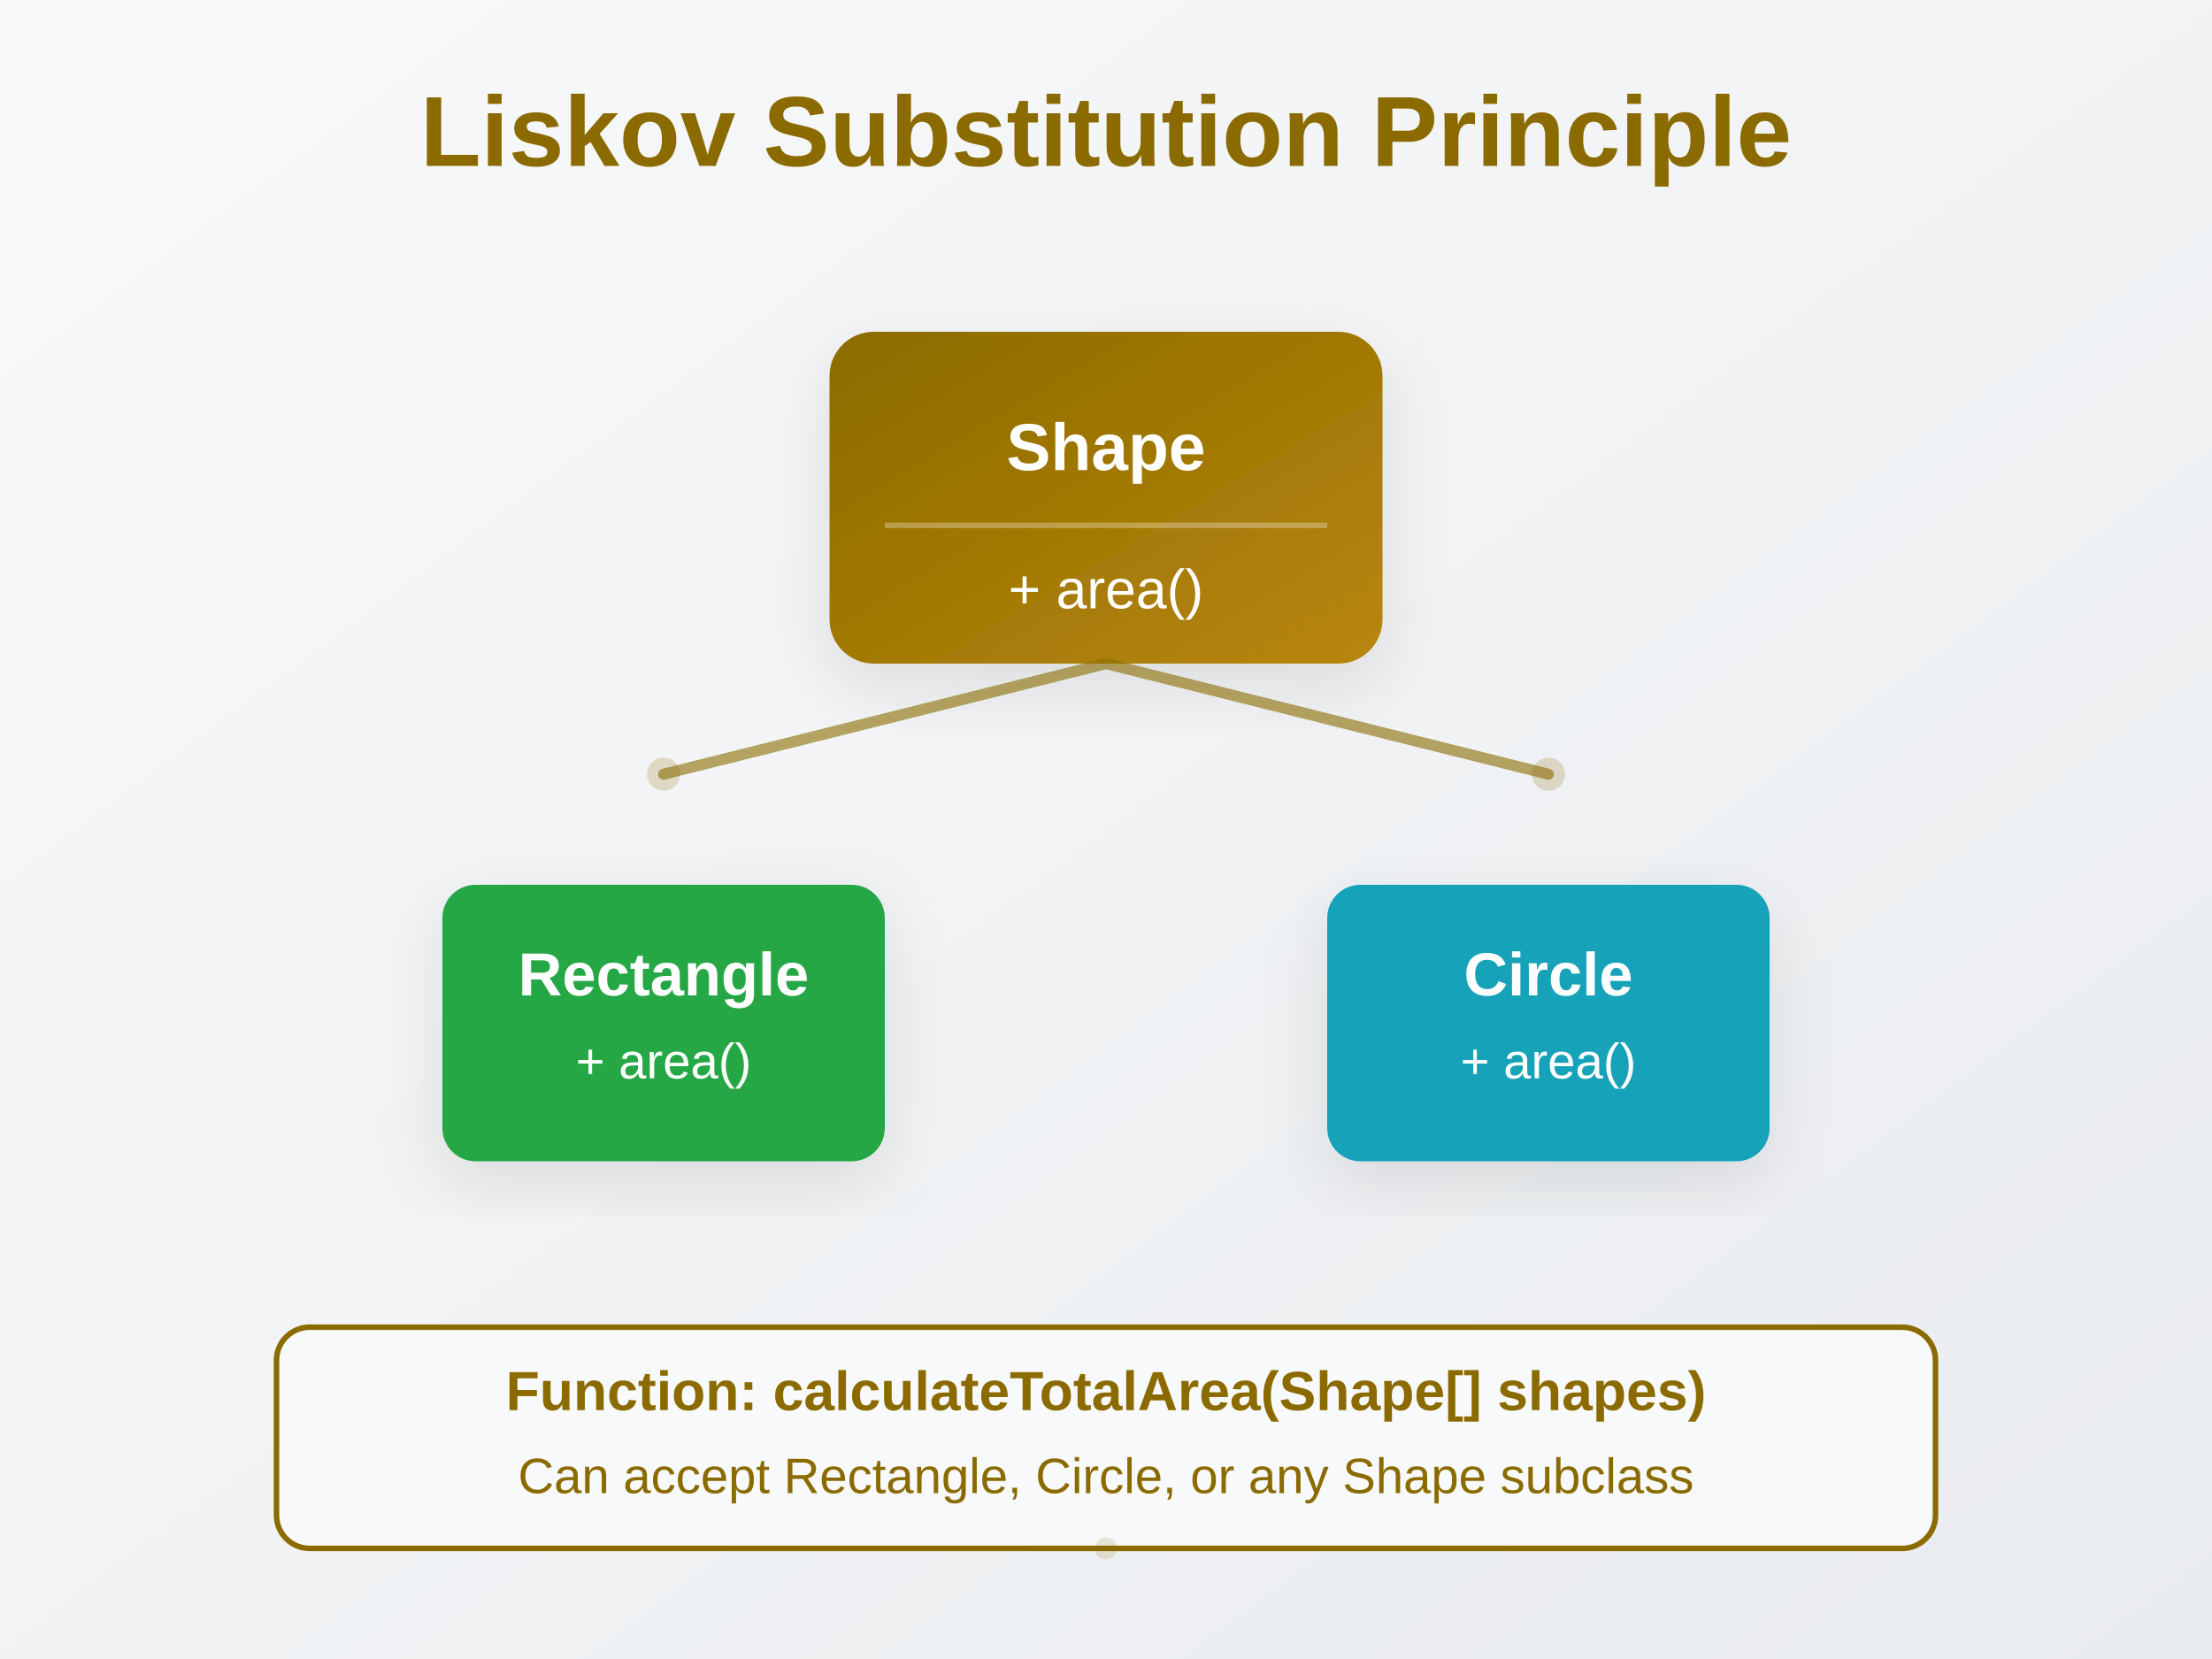
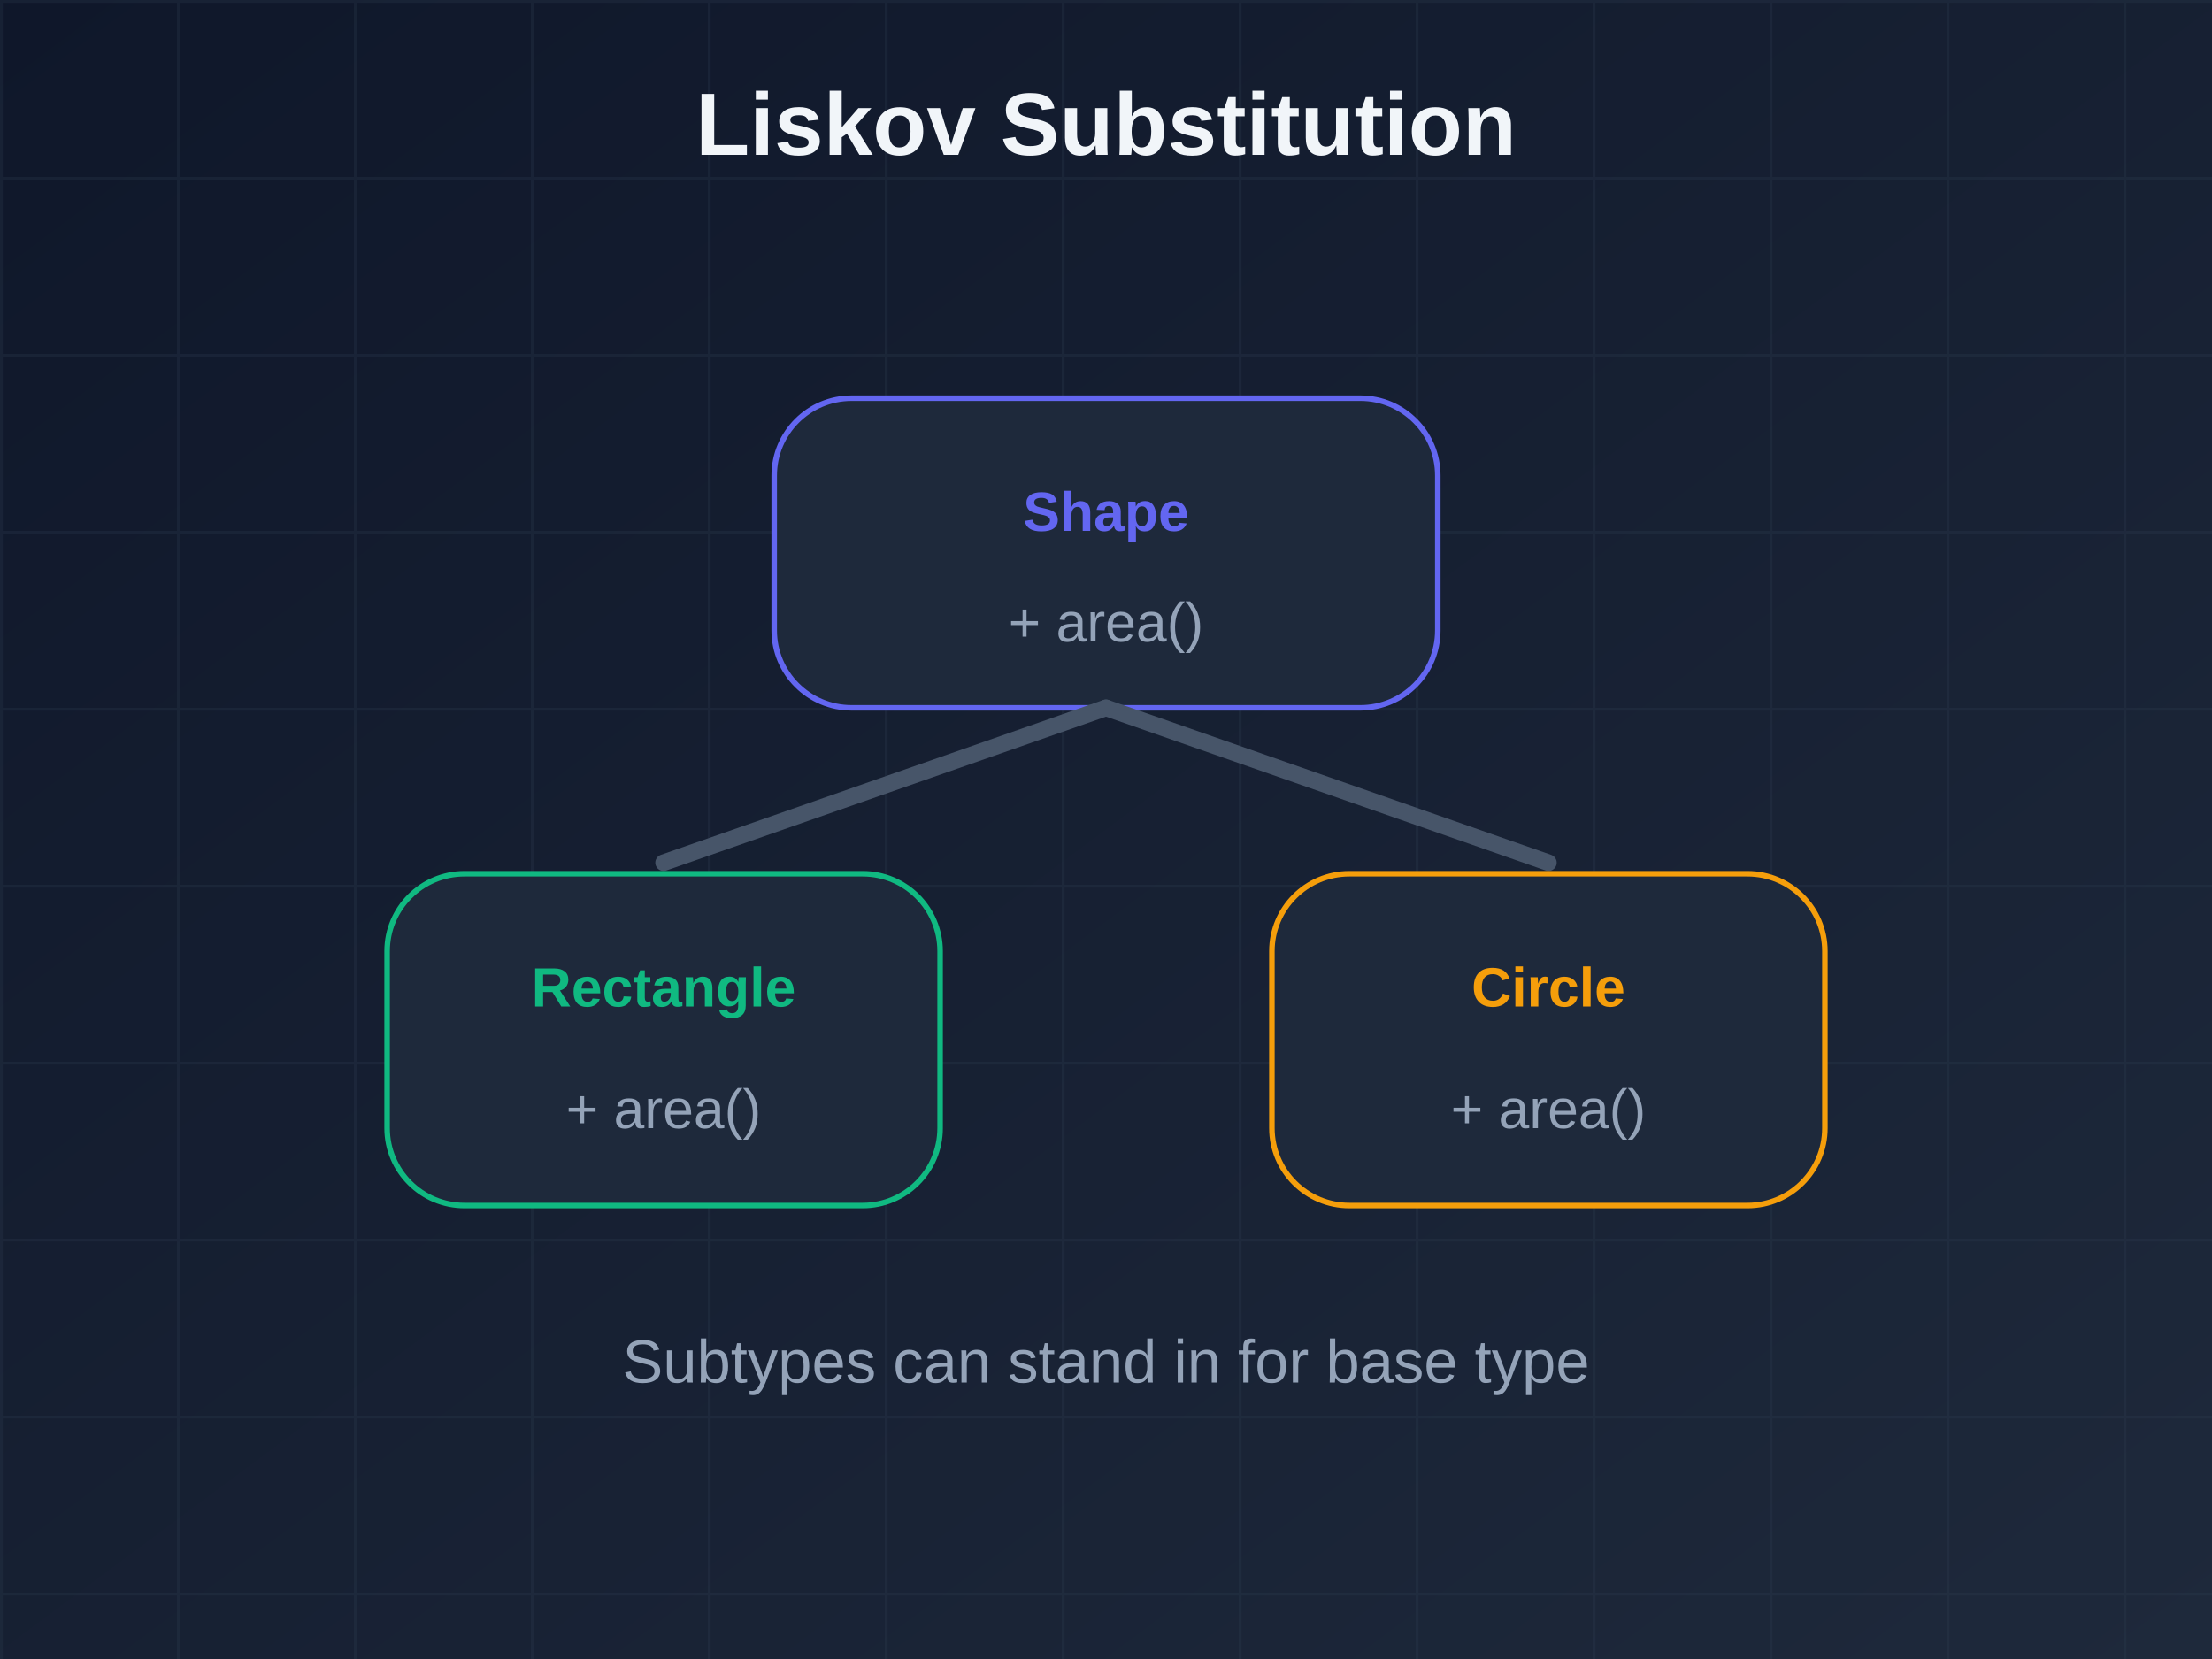
- <svg xmlns="http://www.w3.org/2000/svg" width="400" height="300" viewBox="0 0 400 300" fill="none">
+ <svg xmlns="http://www.w3.org/2000/svg" width="400" height="300" viewBox="0 0 400 300" fill="none" role="img">
  <defs>
-     <linearGradient id="bgGradient" x1="0%" y1="0%" x2="100%" y2="100%">
-       <stop offset="0%" style="stop-color:#f8f9fa;stop-opacity:1" />
-       <stop offset="100%" style="stop-color:#e9ecef;stop-opacity:1" />
+     <linearGradient id="bgLsp" x1="0" y1="0" x2="1" y2="1">
+       <stop offset="0" stop-color="#0f172a" />
+       <stop offset="1" stop-color="#1e293b" />
    </linearGradient>
-     <linearGradient id="accentGradient" x1="0%" y1="0%" x2="100%" y2="100%">
-       <stop offset="0%" style="stop-color:#8B6B00;stop-opacity:1" />
-       <stop offset="100%" style="stop-color:#B8860B;stop-opacity:1" />
-     </linearGradient>
-     <filter id="shadow" x="-20%" y="-20%" width="140%" height="140%">
-       <feDropShadow dx="0" dy="4" stdDeviation="6" flood-color="#000000" flood-opacity="0.1" />
-     </filter>
+     <pattern id="gridLsp" width="32" height="32" patternUnits="userSpaceOnUse">
+       <path d="M32 0H0V32" stroke="#334155" stroke-opacity="0.25" stroke-width="1" />
+     </pattern>
  </defs>
-   <rect width="400" height="300" fill="url(#bgGradient)" />
-   <text x="200" y="30" text-anchor="middle" fill="#8B6B00" font-family="Arial, sans-serif" font-size="18" font-weight="bold">Liskov Substitution Principle</text>
-   <g transform="translate(150, 60)">
-     <rect x="0" y="0" width="100" height="60" rx="8" fill="url(#accentGradient)" filter="url(#shadow)" />
-     <text x="50" y="25" text-anchor="middle" fill="white" font-family="Arial, sans-serif" font-size="12" font-weight="bold">Shape</text>
-     <line x1="10" y1="35" x2="90" y2="35" stroke="white" stroke-width="1" opacity="0.3" />
-     <text x="50" y="50" text-anchor="middle" fill="white" font-family="Arial, sans-serif" font-size="10">+ area()</text>
+   <rect width="400" height="300" fill="url(#bgLsp)" />
+   <rect width="400" height="300" fill="url(#gridLsp)" />
+   <text x="200" y="28" text-anchor="middle" font-family="'Segoe UI',Arial" font-size="16" font-weight="600" fill="#f1f5f9">Liskov Substitution</text>
+   <g font-family="'Segoe UI',Arial" font-size="10" font-weight="500" text-anchor="middle">
+     <g transform="translate(200 100)">
+       <rect x="-60" y="-28" width="120" height="56" rx="14" fill="#1e293b" stroke="#6366f1" />
+       <text y="-4" fill="#6366f1" font-weight="600">Shape</text>
+       <text y="16" fill="#94a3b8">+ area()</text>
+     </g>
+     <path d="M200 128L120 156" stroke="#475569" stroke-width="3" stroke-linecap="round" />
+     <path d="M200 128L280 156" stroke="#475569" stroke-width="3" stroke-linecap="round" />
+     <g transform="translate(120 188)">
+       <rect x="-50" y="-30" width="100" height="60" rx="14" fill="#1e293b" stroke="#10b981" />
+       <text y="-6" fill="#10b981" font-weight="600">Rectangle</text>
+       <text y="16" fill="#94a3b8">+ area()</text>
+     </g>
+     <g transform="translate(280 188)">
+       <rect x="-50" y="-30" width="100" height="60" rx="14" fill="#1e293b" stroke="#f59e0b" />
+       <text y="-6" fill="#f59e0b" font-weight="600">Circle</text>
+       <text y="16" fill="#94a3b8">+ area()</text>
+     </g>
  </g>
-   <g stroke="#8B6B00" stroke-width="2" stroke-linecap="round" opacity="0.6">
-     <path d="M 200 120 L 120 140" />
-     <path d="M 200 120 L 280 140" />
-   </g>
-   <g transform="translate(80, 160)">
-     <rect x="0" y="0" width="80" height="50" rx="6" fill="#28a745" filter="url(#shadow)" />
-     <text x="40" y="20" text-anchor="middle" fill="white" font-family="Arial, sans-serif" font-size="11" font-weight="bold">Rectangle</text>
-     <text x="40" y="35" text-anchor="middle" fill="white" font-family="Arial, sans-serif" font-size="9">+ area()</text>
-   </g>
-   <g transform="translate(240, 160)">
-     <rect x="0" y="0" width="80" height="50" rx="6" fill="#17a2b8" filter="url(#shadow)" />
-     <text x="40" y="20" text-anchor="middle" fill="white" font-family="Arial, sans-serif" font-size="11" font-weight="bold">Circle</text>
-     <text x="40" y="35" text-anchor="middle" fill="white" font-family="Arial, sans-serif" font-size="9">+ area()</text>
-   </g>
-   <g transform="translate(50, 240)">
-     <rect x="0" y="0" width="300" height="40" rx="6" fill="#f8f9fa" stroke="#8B6B00" stroke-width="1" />
-     <text x="150" y="15" text-anchor="middle" fill="#8B6B00" font-family="Arial, sans-serif" font-size="10" font-weight="600">Function: calculateTotalArea(Shape[] shapes)</text>
-     <text x="150" y="30" text-anchor="middle" fill="#8B6B00" font-family="Arial, sans-serif" font-size="9">Can accept Rectangle, Circle, or any Shape subclass</text>
-   </g>
-   <circle cx="120" cy="140" r="3" fill="#8B6B00" opacity="0.2" />
-   <circle cx="280" cy="140" r="3" fill="#8B6B00" opacity="0.2" />
-   <circle cx="200" cy="280" r="2" fill="#8B6B00" opacity="0.15" />
+   <text x="200" y="250" text-anchor="middle" font-family="'Segoe UI',Arial" font-size="11" fill="#94a3b8">Subtypes can stand in for base type</text>
</svg>
